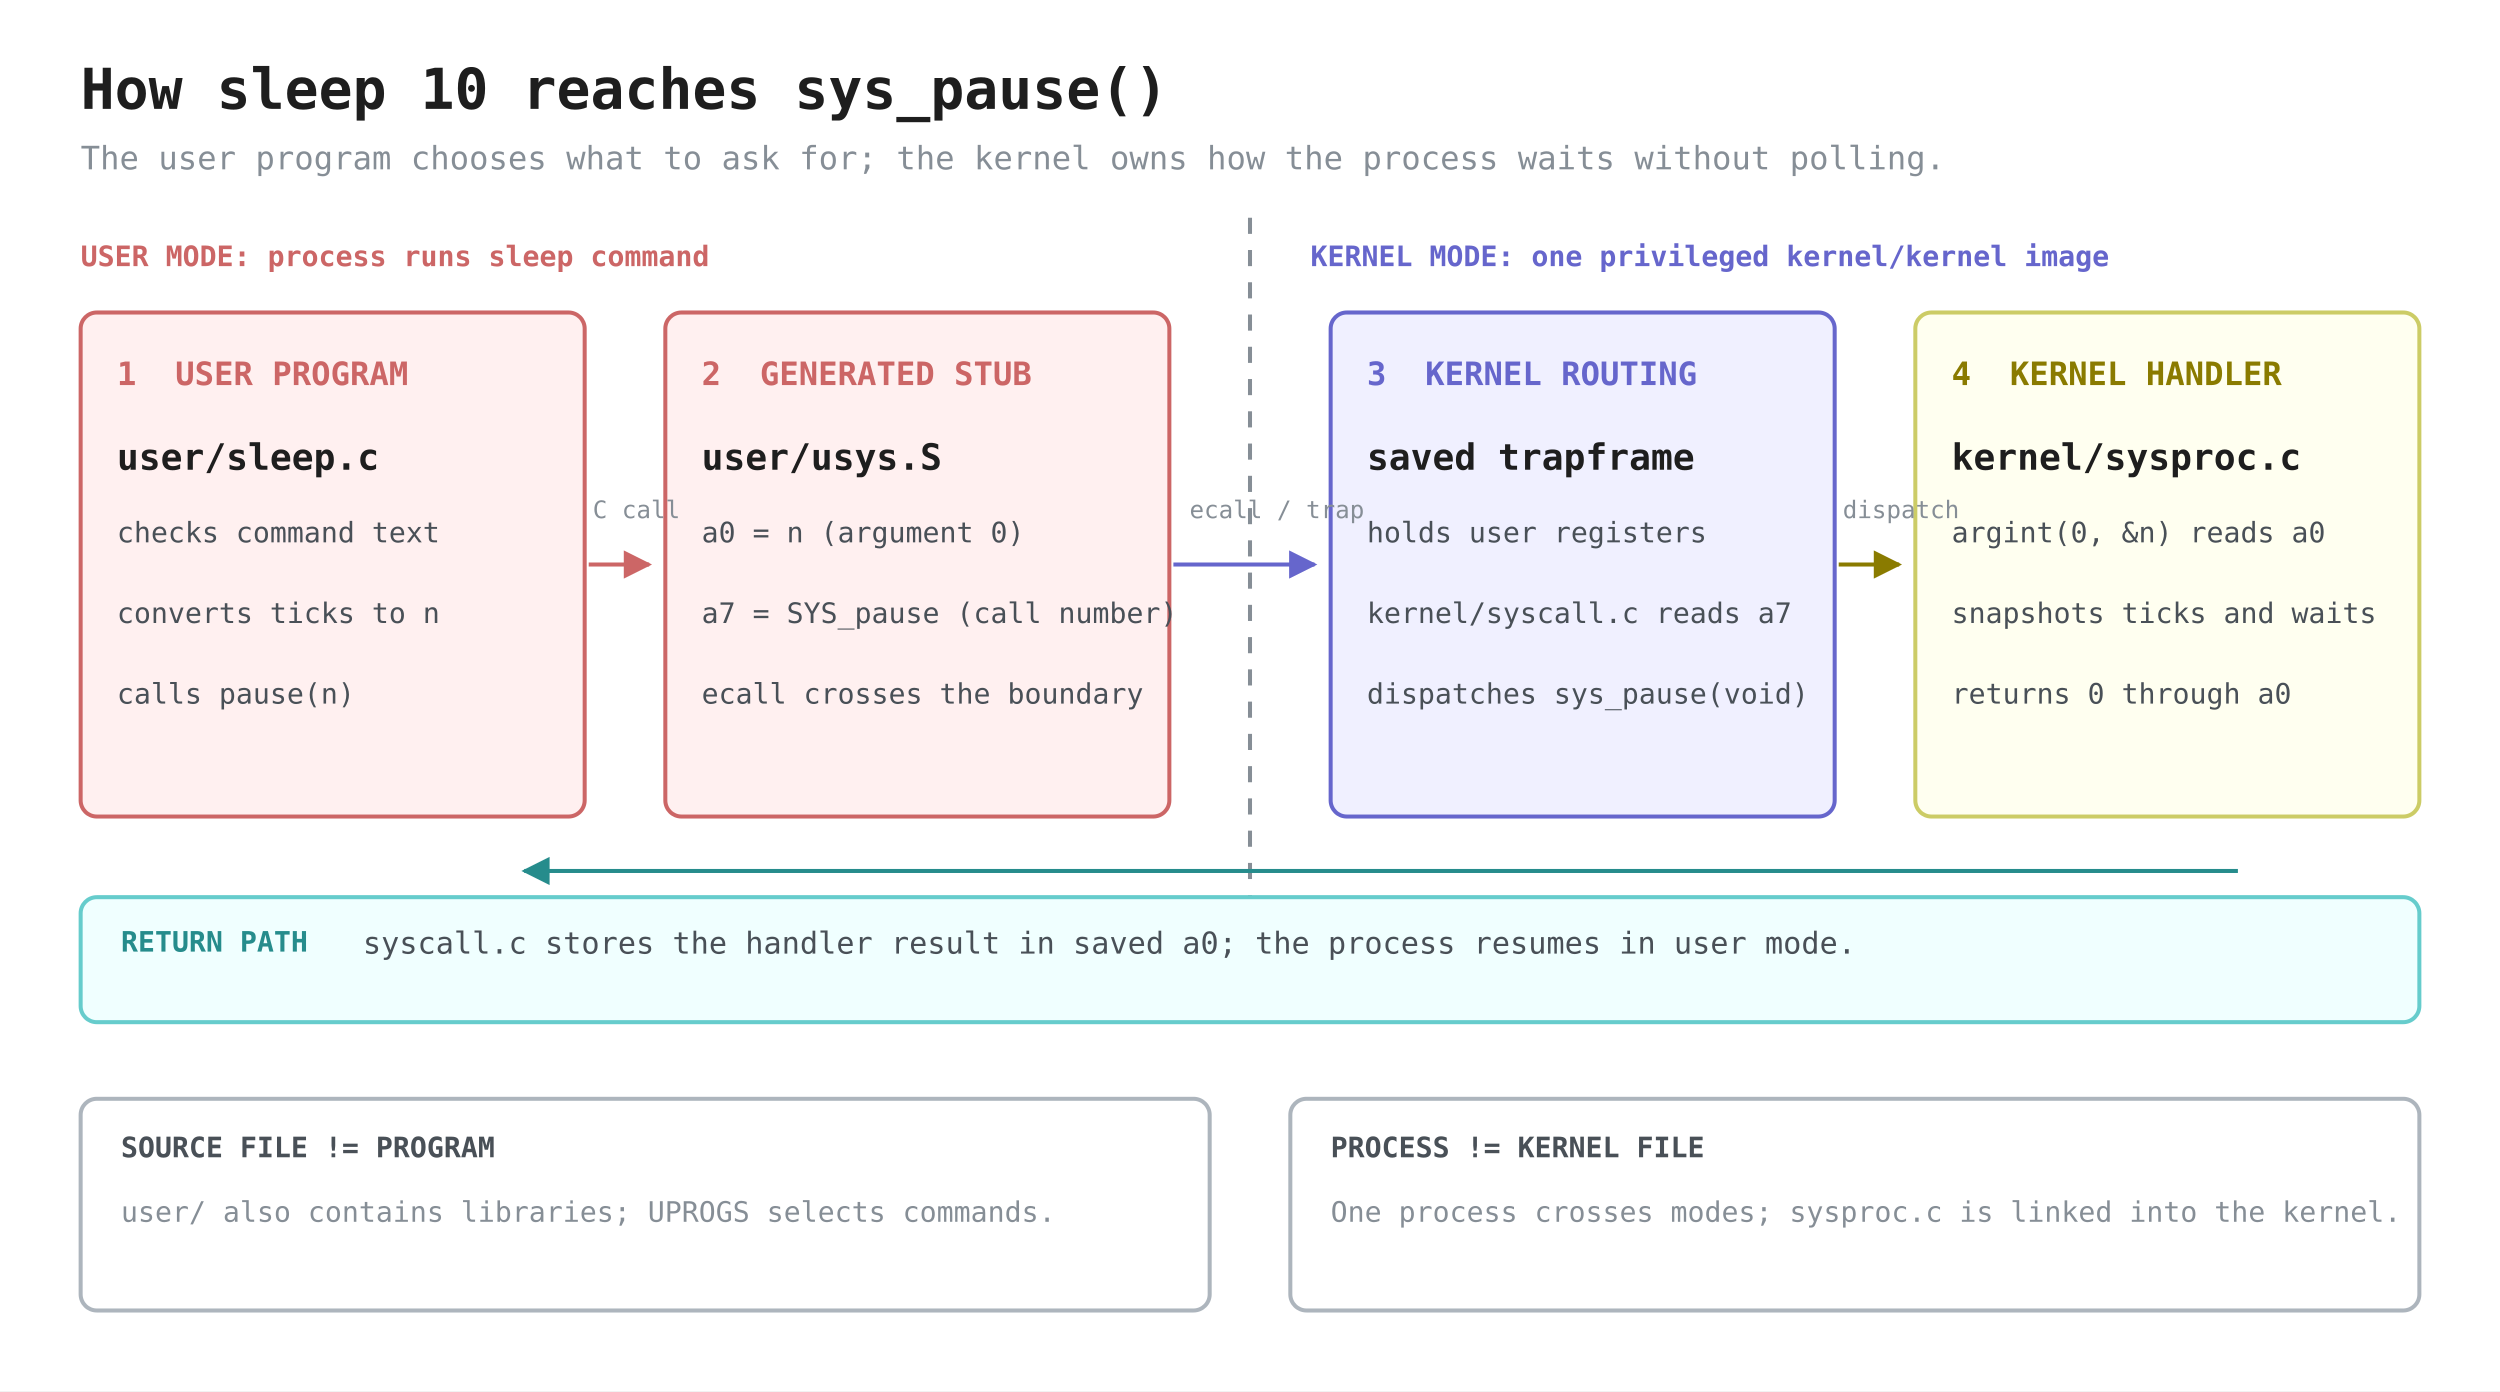
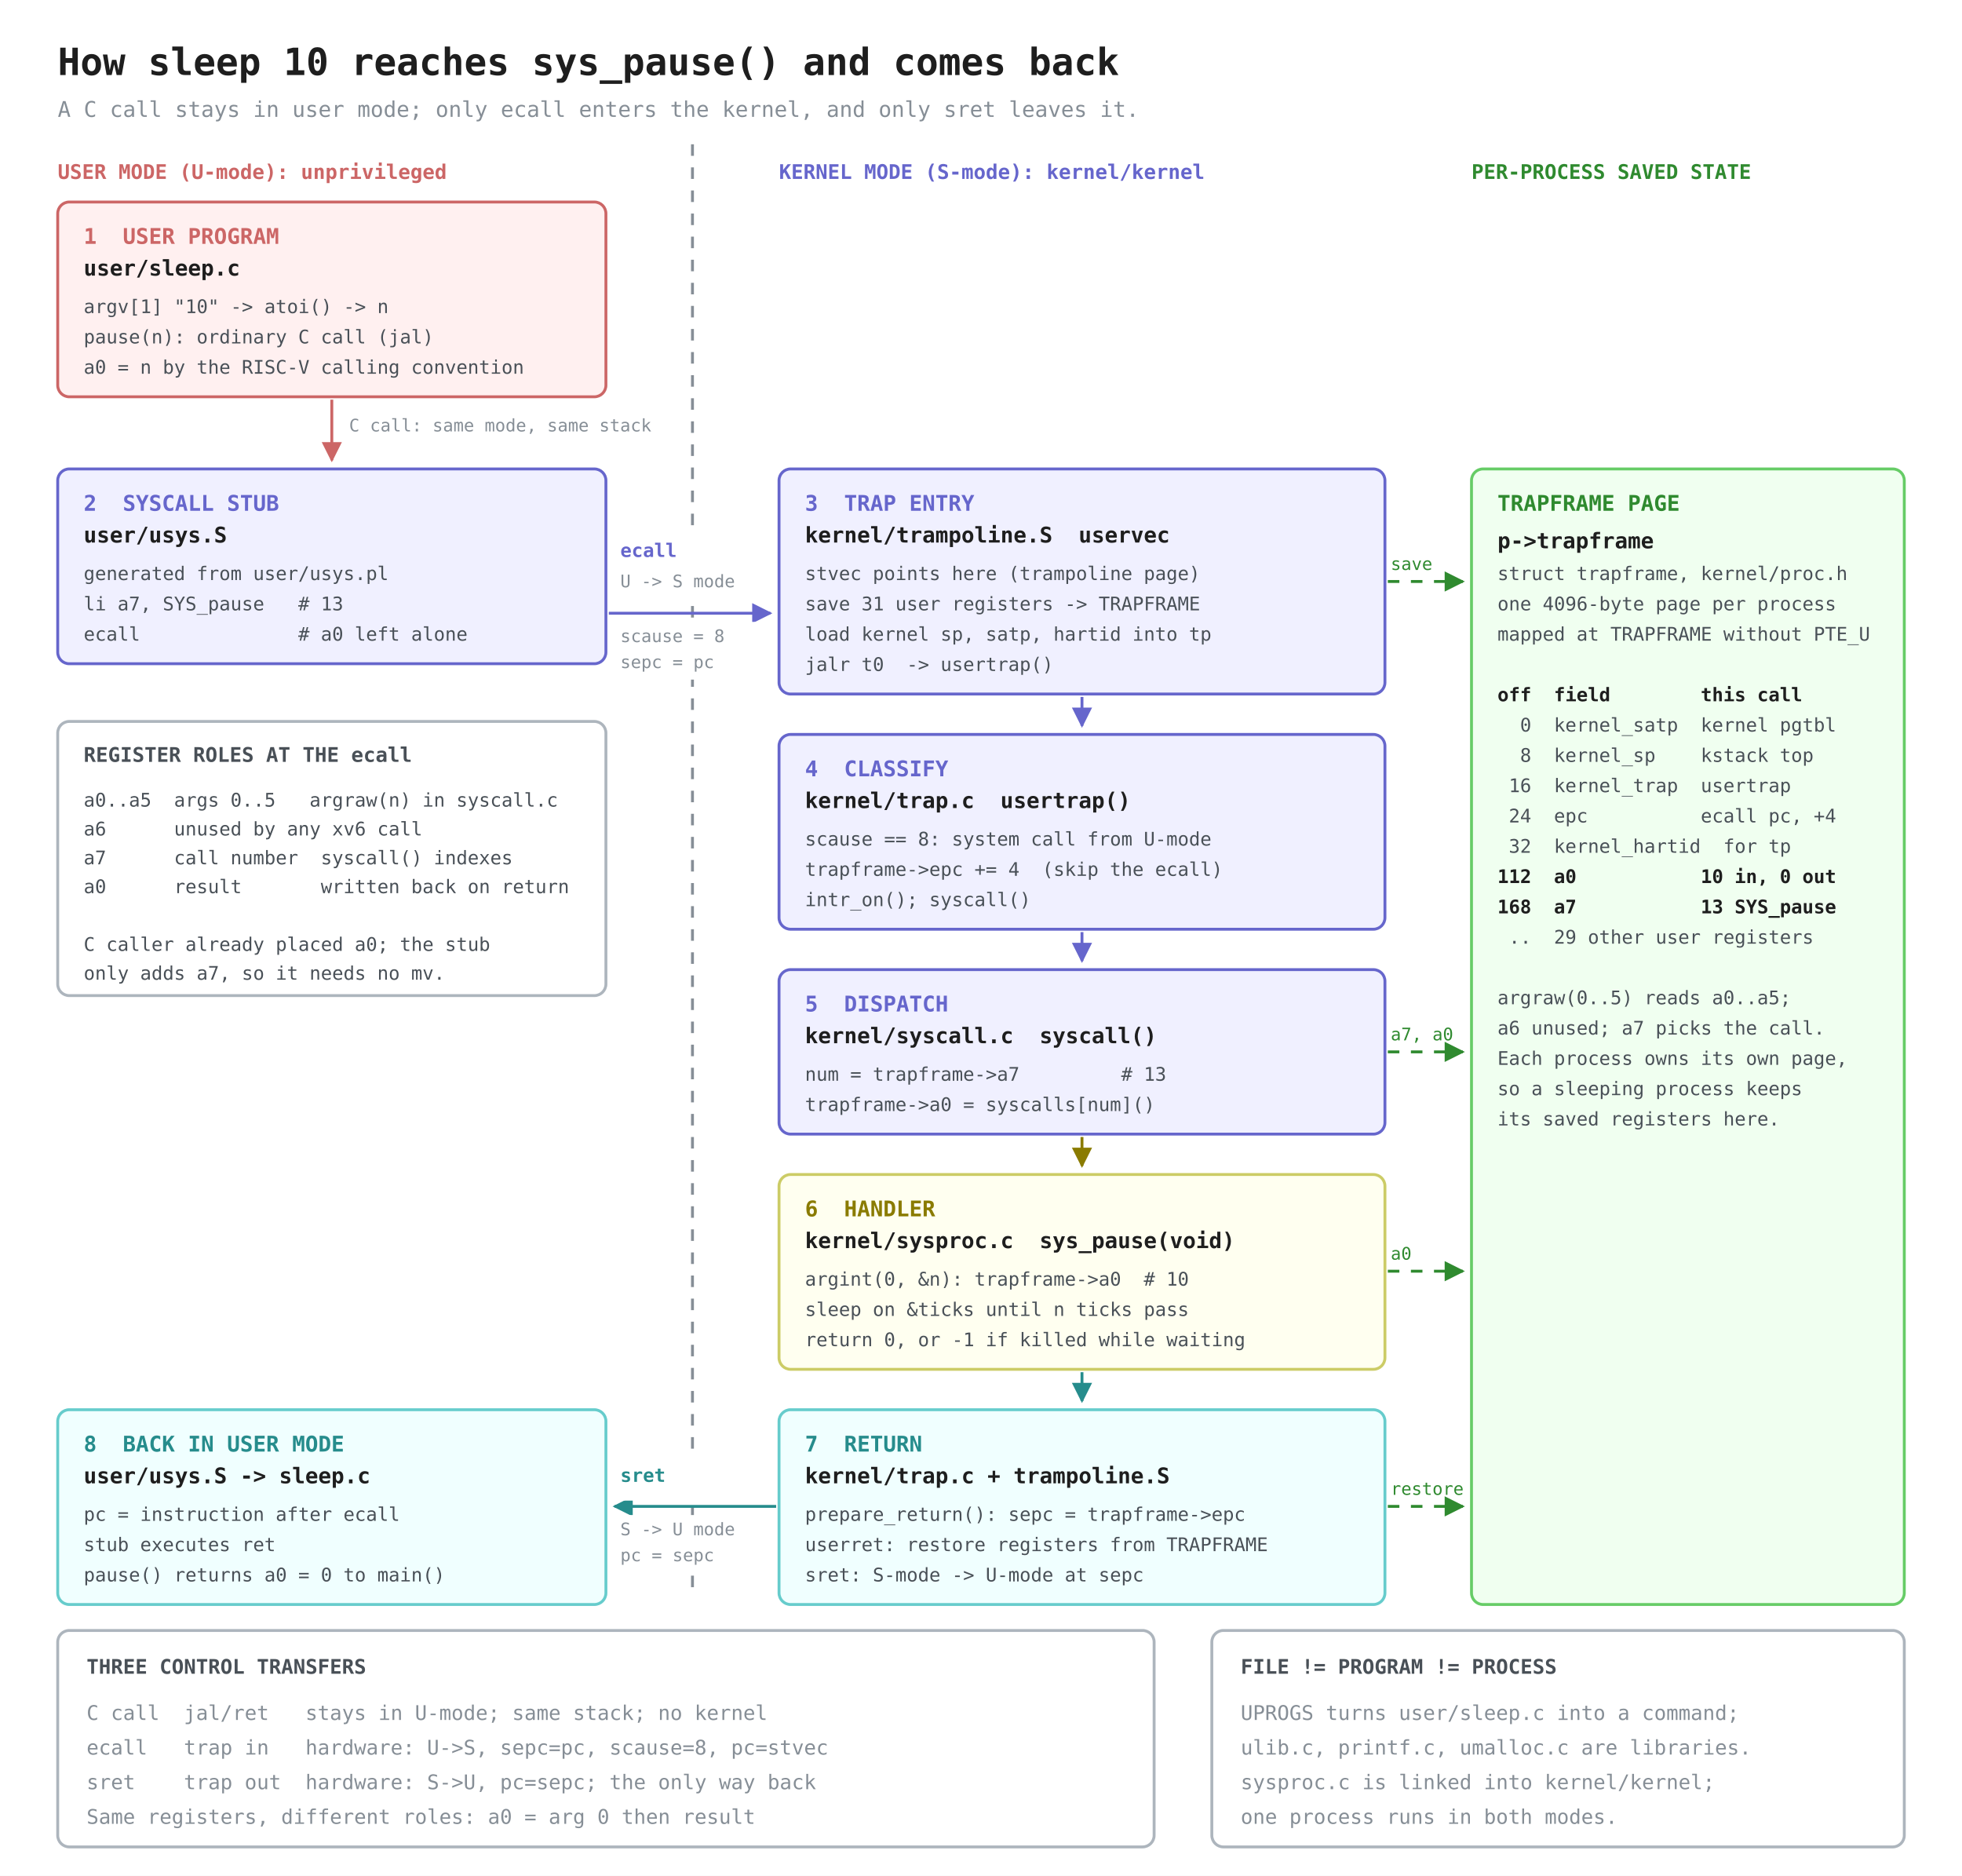
- <svg xmlns="http://www.w3.org/2000/svg" viewBox="0 0 1240 690" width="1240" height="690" role="img" font-family="ui-monospace, SFMono-Regular, Menlo, Consolas, Monaco, monospace">
+ <svg xmlns="http://www.w3.org/2000/svg" viewBox="0 0 1360 1300" width="1360" height="1300" role="img" font-family="ui-monospace, SFMono-Regular, Menlo, Consolas, Monaco, monospace">
  <defs>
    <marker id="arrow" viewBox="0 0 10 10" refX="9" refY="5" markerWidth="7" markerHeight="7" orient="auto-start-reverse">
      <path d="M 0 0 L 10 5 L 0 10 z" fill="context-stroke" />
    </marker>
  </defs>
-   <rect width="1240" height="690" fill="#ffffff" />
-   <text x="40" y="54" font-size="28" font-weight="600" fill="#1e1e1e" xml:space="preserve">How sleep 10 reaches sys_pause()</text>
-   <text x="40" y="84" font-size="16" font-weight="400" fill="#868e96" xml:space="preserve">The user program chooses what to ask for; the kernel owns how the process waits without polling.</text>
-   <text x="40" y="132" font-size="14" font-weight="600" fill="#c66" xml:space="preserve">USER MODE: process runs sleep command</text>
-   <text x="650" y="132" font-size="14" font-weight="600" fill="#66c" xml:space="preserve">KERNEL MODE: one privileged kernel/kernel image</text>
-   <line x1="620" y1="108" x2="620" y2="448" stroke="#868e96" stroke-width="2" stroke-dasharray="8 8" />
-   <rect x="40" y="155" width="250" height="250" rx="8" fill="#fff0f0" stroke="#c66" stroke-width="2" />
-   <text x="58" y="191" font-size="16" font-weight="600" fill="#c66" xml:space="preserve">1  USER PROGRAM</text>
-   <text x="58" y="233" font-size="18" font-weight="600" fill="#1e1e1e" xml:space="preserve">user/sleep.c</text>
-   <text x="58" y="269" font-size="14" font-weight="400" fill="#495057" xml:space="preserve">checks command text</text>
-   <text x="58" y="309" font-size="14" font-weight="400" fill="#495057" xml:space="preserve">converts ticks to n</text>
-   <text x="58" y="349" font-size="14" font-weight="400" fill="#495057" xml:space="preserve">calls pause(n)</text>
-   <rect x="330" y="155" width="250" height="250" rx="8" fill="#fff0f0" stroke="#c66" stroke-width="2" />
-   <text x="348" y="191" font-size="16" font-weight="600" fill="#c66" xml:space="preserve">2  GENERATED STUB</text>
-   <text x="348" y="233" font-size="18" font-weight="600" fill="#1e1e1e" xml:space="preserve">user/usys.S</text>
-   <text x="348" y="269" font-size="14" font-weight="400" fill="#495057" xml:space="preserve">a0 = n (argument 0)</text>
-   <text x="348" y="309" font-size="14" font-weight="400" fill="#495057" xml:space="preserve">a7 = SYS_pause (call number)</text>
-   <text x="348" y="349" font-size="14" font-weight="400" fill="#495057" xml:space="preserve">ecall crosses the boundary</text>
-   <rect x="660" y="155" width="250" height="250" rx="8" fill="#f0f0ff" stroke="#66c" stroke-width="2" />
-   <text x="678" y="191" font-size="16" font-weight="600" fill="#66c" xml:space="preserve">3  KERNEL ROUTING</text>
-   <text x="678" y="233" font-size="18" font-weight="600" fill="#1e1e1e" xml:space="preserve">saved trapframe</text>
-   <text x="678" y="269" font-size="14" font-weight="400" fill="#495057" xml:space="preserve">holds user registers</text>
-   <text x="678" y="309" font-size="14" font-weight="400" fill="#495057" xml:space="preserve">kernel/syscall.c reads a7</text>
-   <text x="678" y="349" font-size="14" font-weight="400" fill="#495057" xml:space="preserve">dispatches sys_pause(void)</text>
-   <rect x="950" y="155" width="250" height="250" rx="8" fill="#fffff0" stroke="#cc6" stroke-width="2" />
-   <text x="968" y="191" font-size="16" font-weight="600" fill="#8a7b00" xml:space="preserve">4  KERNEL HANDLER</text>
-   <text x="968" y="233" font-size="18" font-weight="600" fill="#1e1e1e" xml:space="preserve">kernel/sysproc.c</text>
-   <text x="968" y="269" font-size="14" font-weight="400" fill="#495057" xml:space="preserve">argint(0, &amp;n) reads a0</text>
-   <text x="968" y="309" font-size="14" font-weight="400" fill="#495057" xml:space="preserve">snapshots ticks and waits</text>
-   <text x="968" y="349" font-size="14" font-weight="400" fill="#495057" xml:space="preserve">returns 0 through a0</text>
-   <line x1="292" y1="280" x2="322" y2="280" stroke="#c66" stroke-width="2" marker-end="url(#arrow)" />
-   <line x1="582" y1="280" x2="652" y2="280" stroke="#66c" stroke-width="2" marker-end="url(#arrow)" />
-   <line x1="912" y1="280" x2="942" y2="280" stroke="#8a7b00" stroke-width="2" marker-end="url(#arrow)" />
-   <text x="294" y="257" font-size="12" font-weight="400" fill="#868e96" xml:space="preserve">C call</text>
-   <text x="590" y="257" font-size="12" font-weight="400" fill="#868e96" xml:space="preserve">ecall / trap</text>
-   <text x="914" y="257" font-size="12" font-weight="400" fill="#868e96" xml:space="preserve">dispatch</text>
-   <rect x="40" y="445" width="1160" height="62" rx="8" fill="#f0ffff" stroke="#6cc" stroke-width="2" />
-   <text x="60" y="472" font-size="14" font-weight="600" fill="#268c8c" xml:space="preserve">RETURN PATH</text>
-   <text x="180" y="473" font-size="15" font-weight="400" fill="#495057" xml:space="preserve">syscall.c stores the handler result in saved a0; the process resumes in user mode.</text>
-   <line x1="1110" y1="432" x2="260" y2="432" stroke="#268c8c" stroke-width="2" marker-end="url(#arrow)" />
-   <rect x="40" y="545" width="560" height="105" rx="8" fill="#ffffff" stroke="#adb5bd" stroke-width="2" />
-   <text x="60" y="574" font-size="14" font-weight="600" fill="#495057" xml:space="preserve">SOURCE FILE != PROGRAM</text>
-   <text x="60" y="606" font-size="14" font-weight="400" fill="#868e96" xml:space="preserve">user/ also contains libraries; UPROGS selects commands.</text>
-   <rect x="640" y="545" width="560" height="105" rx="8" fill="#ffffff" stroke="#adb5bd" stroke-width="2" />
-   <text x="660" y="574" font-size="14" font-weight="600" fill="#495057" xml:space="preserve">PROCESS != KERNEL FILE</text>
-   <text x="660" y="606" font-size="14" font-weight="400" fill="#868e96" xml:space="preserve">One process crosses modes; sysproc.c is linked into the kernel.</text>
+   <rect width="1360" height="1300" fill="#ffffff" />
+   <text x="40" y="52" font-size="26" font-weight="600" fill="#1e1e1e" xml:space="preserve">How sleep 10 reaches sys_pause() and comes back</text>
+   <text x="40" y="81" font-size="15" font-weight="400" fill="#868e96" xml:space="preserve">A C call stays in user mode; only ecall enters the kernel, and only sret leaves it.</text>
+   <text x="40" y="124" font-size="14" font-weight="600" fill="#c66" xml:space="preserve">USER MODE (U-mode): unprivileged</text>
+   <text x="540" y="124" font-size="14" font-weight="600" fill="#66c" xml:space="preserve">KERNEL MODE (S-mode): kernel/kernel</text>
+   <text x="1020" y="124" font-size="14" font-weight="600" fill="#2f8a2f" xml:space="preserve">PER-PROCESS SAVED STATE</text>
+   <line x1="480" y1="100" x2="480" y2="1100" stroke="#868e96" stroke-width="2" stroke-dasharray="8 8" />
+   <rect x="40" y="140" width="380" height="135" rx="8" fill="#fff0f0" stroke="#c66" stroke-width="2" />
+   <text x="58" y="169" font-size="15" font-weight="600" fill="#c66" xml:space="preserve">1  USER PROGRAM</text>
+   <text x="58" y="191" font-size="15" font-weight="600" fill="#1e1e1e" xml:space="preserve">user/sleep.c</text>
+   <text x="58" y="217" font-size="13" font-weight="400" fill="#495057" xml:space="preserve">argv[1] "10" -&gt; atoi() -&gt; n</text>
+   <text x="58" y="238" font-size="13" font-weight="400" fill="#495057" xml:space="preserve">pause(n): ordinary C call (jal)</text>
+   <text x="58" y="259" font-size="13" font-weight="400" fill="#495057" xml:space="preserve">a0 = n by the RISC-V calling convention</text>
+   <rect x="40" y="325" width="380" height="135" rx="8" fill="#f0f0ff" stroke="#66c" stroke-width="2" />
+   <text x="58" y="354" font-size="15" font-weight="600" fill="#66c" xml:space="preserve">2  SYSCALL STUB</text>
+   <text x="58" y="376" font-size="15" font-weight="600" fill="#1e1e1e" xml:space="preserve">user/usys.S</text>
+   <text x="58" y="402" font-size="13" font-weight="400" fill="#495057" xml:space="preserve">generated from user/usys.pl</text>
+   <text x="58" y="423" font-size="13" font-weight="400" fill="#495057" xml:space="preserve">li a7, SYS_pause   # 13</text>
+   <text x="58" y="444" font-size="13" font-weight="400" fill="#495057" xml:space="preserve">ecall              # a0 left alone</text>
+   <line x1="230" y1="277" x2="230" y2="319" stroke="#c66" stroke-width="2" marker-end="url(#arrow)" />
+   <text x="242" y="299" font-size="12" font-weight="400" fill="#868e96" xml:space="preserve">C call: same mode, same stack</text>
+   <rect x="540" y="325" width="420" height="156" rx="8" fill="#f0f0ff" stroke="#66c" stroke-width="2" />
+   <text x="558" y="354" font-size="15" font-weight="600" fill="#66c" xml:space="preserve">3  TRAP ENTRY</text>
+   <text x="558" y="376" font-size="15" font-weight="600" fill="#1e1e1e" xml:space="preserve">kernel/trampoline.S  uservec</text>
+   <text x="558" y="402" font-size="13" font-weight="400" fill="#495057" xml:space="preserve">stvec points here (trampoline page)</text>
+   <text x="558" y="423" font-size="13" font-weight="400" fill="#495057" xml:space="preserve">save 31 user registers -&gt; TRAPFRAME</text>
+   <text x="558" y="444" font-size="13" font-weight="400" fill="#495057" xml:space="preserve">load kernel sp, satp, hartid into tp</text>
+   <text x="558" y="465" font-size="13" font-weight="400" fill="#495057" xml:space="preserve">jalr t0  -&gt; usertrap()</text>
+   <rect x="540" y="509" width="420" height="135" rx="8" fill="#f0f0ff" stroke="#66c" stroke-width="2" />
+   <text x="558" y="538" font-size="15" font-weight="600" fill="#66c" xml:space="preserve">4  CLASSIFY</text>
+   <text x="558" y="560" font-size="15" font-weight="600" fill="#1e1e1e" xml:space="preserve">kernel/trap.c  usertrap()</text>
+   <text x="558" y="586" font-size="13" font-weight="400" fill="#495057" xml:space="preserve">scause == 8: system call from U-mode</text>
+   <text x="558" y="607" font-size="13" font-weight="400" fill="#495057" xml:space="preserve">trapframe-&gt;epc += 4  (skip the ecall)</text>
+   <text x="558" y="628" font-size="13" font-weight="400" fill="#495057" xml:space="preserve">intr_on(); syscall()</text>
+   <line x1="750" y1="483" x2="750" y2="503" stroke="#66c" stroke-width="2" marker-end="url(#arrow)" />
+   <rect x="540" y="672" width="420" height="114" rx="8" fill="#f0f0ff" stroke="#66c" stroke-width="2" />
+   <text x="558" y="701" font-size="15" font-weight="600" fill="#66c" xml:space="preserve">5  DISPATCH</text>
+   <text x="558" y="723" font-size="15" font-weight="600" fill="#1e1e1e" xml:space="preserve">kernel/syscall.c  syscall()</text>
+   <text x="558" y="749" font-size="13" font-weight="400" fill="#495057" xml:space="preserve">num = trapframe-&gt;a7         # 13</text>
+   <text x="558" y="770" font-size="13" font-weight="400" fill="#495057" xml:space="preserve">trapframe-&gt;a0 = syscalls[num]()</text>
+   <line x1="750" y1="646" x2="750" y2="666" stroke="#66c" stroke-width="2" marker-end="url(#arrow)" />
+   <rect x="540" y="814" width="420" height="135" rx="8" fill="#fffff0" stroke="#cc6" stroke-width="2" />
+   <text x="558" y="843" font-size="15" font-weight="600" fill="#8a7b00" xml:space="preserve">6  HANDLER</text>
+   <text x="558" y="865" font-size="15" font-weight="600" fill="#1e1e1e" xml:space="preserve">kernel/sysproc.c  sys_pause(void)</text>
+   <text x="558" y="891" font-size="13" font-weight="400" fill="#495057" xml:space="preserve">argint(0, &amp;n): trapframe-&gt;a0  # 10</text>
+   <text x="558" y="912" font-size="13" font-weight="400" fill="#495057" xml:space="preserve">sleep on &amp;ticks until n ticks pass</text>
+   <text x="558" y="933" font-size="13" font-weight="400" fill="#495057" xml:space="preserve">return 0, or -1 if killed while waiting</text>
+   <line x1="750" y1="788" x2="750" y2="808" stroke="#8a7b00" stroke-width="2" marker-end="url(#arrow)" />
+   <rect x="540" y="977" width="420" height="135" rx="8" fill="#f0ffff" stroke="#6cc" stroke-width="2" />
+   <text x="558" y="1006" font-size="15" font-weight="600" fill="#268c8c" xml:space="preserve">7  RETURN</text>
+   <text x="558" y="1028" font-size="15" font-weight="600" fill="#1e1e1e" xml:space="preserve">kernel/trap.c + trampoline.S</text>
+   <text x="558" y="1054" font-size="13" font-weight="400" fill="#495057" xml:space="preserve">prepare_return(): sepc = trapframe-&gt;epc</text>
+   <text x="558" y="1075" font-size="13" font-weight="400" fill="#495057" xml:space="preserve">userret: restore registers from TRAPFRAME</text>
+   <text x="558" y="1096" font-size="13" font-weight="400" fill="#495057" xml:space="preserve">sret: S-mode -&gt; U-mode at sepc</text>
+   <line x1="750" y1="951" x2="750" y2="971" stroke="#268c8c" stroke-width="2" marker-end="url(#arrow)" />
+   <line x1="422" y1="425" x2="534" y2="425" stroke="#66c" stroke-width="2" marker-end="url(#arrow)" />
+   <rect x="426" y="369" width="104" height="46" fill="#ffffff" />
+   <rect x="426" y="431" width="104" height="40" fill="#ffffff" />
+   <text x="430" y="386" font-size="13" font-weight="600" fill="#66c" xml:space="preserve">ecall</text>
+   <text x="430" y="407" font-size="12" font-weight="400" fill="#868e96" xml:space="preserve">U -&gt; S mode</text>
+   <text x="430" y="445" font-size="12" font-weight="400" fill="#868e96" xml:space="preserve">scause = 8</text>
+   <text x="430" y="463" font-size="12" font-weight="400" fill="#868e96" xml:space="preserve">sepc = pc</text>
+   <rect x="40" y="500" width="380" height="190" rx="8" fill="#ffffff" stroke="#adb5bd" stroke-width="2" />
+   <text x="58" y="528" font-size="14" font-weight="600" fill="#495057" xml:space="preserve">REGISTER ROLES AT THE ecall</text>
+   <text x="58" y="559" font-size="13" font-weight="400" fill="#495057" xml:space="preserve">a0..a5  args 0..5   argraw(n) in syscall.c</text>
+   <text x="58" y="579" font-size="13" font-weight="400" fill="#495057" xml:space="preserve">a6      unused by any xv6 call</text>
+   <text x="58" y="599" font-size="13" font-weight="400" fill="#495057" xml:space="preserve">a7      call number  syscall() indexes</text>
+   <text x="58" y="619" font-size="13" font-weight="400" fill="#495057" xml:space="preserve">a0      result       written back on return</text>
+   <text x="58" y="659" font-size="13" font-weight="400" fill="#495057" xml:space="preserve">C caller already placed a0; the stub</text>
+   <text x="58" y="679" font-size="13" font-weight="400" fill="#495057" xml:space="preserve">only adds a7, so it needs no mv.</text>
+   <rect x="40" y="977" width="380" height="135" rx="8" fill="#f0ffff" stroke="#6cc" stroke-width="2" />
+   <text x="58" y="1006" font-size="15" font-weight="600" fill="#268c8c" xml:space="preserve">8  BACK IN USER MODE</text>
+   <text x="58" y="1028" font-size="15" font-weight="600" fill="#1e1e1e" xml:space="preserve">user/usys.S -&gt; sleep.c</text>
+   <text x="58" y="1054" font-size="13" font-weight="400" fill="#495057" xml:space="preserve">pc = instruction after ecall</text>
+   <text x="58" y="1075" font-size="13" font-weight="400" fill="#495057" xml:space="preserve">stub executes ret</text>
+   <text x="58" y="1096" font-size="13" font-weight="400" fill="#495057" xml:space="preserve">pause() returns a0 = 0 to main()</text>
+   <line x1="538" y1="1044" x2="426" y2="1044" stroke="#268c8c" stroke-width="2" marker-end="url(#arrow)" />
+   <rect x="426" y="1010" width="104" height="30" fill="#ffffff" />
+   <rect x="426" y="1050" width="104" height="40" fill="#ffffff" />
+   <text x="430" y="1027" font-size="13" font-weight="600" fill="#268c8c" xml:space="preserve">sret</text>
+   <text x="430" y="1064" font-size="12" font-weight="400" fill="#868e96" xml:space="preserve">S -&gt; U mode</text>
+   <text x="430" y="1082" font-size="12" font-weight="400" fill="#868e96" xml:space="preserve">pc = sepc</text>
+   <rect x="1020" y="325" width="300" height="787" rx="8" fill="#f0fff0" stroke="#6c6" stroke-width="2" />
+   <text x="1038" y="354" font-size="15" font-weight="600" fill="#2f8a2f" xml:space="preserve">TRAPFRAME PAGE</text>
+   <text x="1038" y="380" font-size="15" font-weight="600" fill="#1e1e1e" xml:space="preserve">p-&gt;trapframe</text>
+   <text x="1038" y="402" font-size="13" font-weight="400" fill="#495057" xml:space="preserve">struct trapframe, kernel/proc.h</text>
+   <text x="1038" y="423" font-size="13" font-weight="400" fill="#495057" xml:space="preserve">one 4096-byte page per process</text>
+   <text x="1038" y="444" font-size="13" font-weight="400" fill="#495057" xml:space="preserve">mapped at TRAPFRAME without PTE_U</text>
+   <text x="1038" y="486" font-size="13" font-weight="600" fill="#1e1e1e" xml:space="preserve">off  field        this call</text>
+   <text x="1038" y="507" font-size="13" font-weight="400" fill="#495057" xml:space="preserve">  0  kernel_satp  kernel pgtbl</text>
+   <text x="1038" y="528" font-size="13" font-weight="400" fill="#495057" xml:space="preserve">  8  kernel_sp    kstack top</text>
+   <text x="1038" y="549" font-size="13" font-weight="400" fill="#495057" xml:space="preserve"> 16  kernel_trap  usertrap</text>
+   <text x="1038" y="570" font-size="13" font-weight="400" fill="#495057" xml:space="preserve"> 24  epc          ecall pc, +4</text>
+   <text x="1038" y="591" font-size="13" font-weight="400" fill="#495057" xml:space="preserve"> 32  kernel_hartid  for tp</text>
+   <text x="1038" y="612" font-size="13" font-weight="600" fill="#1e1e1e" xml:space="preserve">112  a0           10 in, 0 out</text>
+   <text x="1038" y="633" font-size="13" font-weight="600" fill="#1e1e1e" xml:space="preserve">168  a7           13 SYS_pause</text>
+   <text x="1038" y="654" font-size="13" font-weight="400" fill="#495057" xml:space="preserve"> ..  29 other user registers</text>
+   <text x="1038" y="696" font-size="13" font-weight="400" fill="#495057" xml:space="preserve">argraw(0..5) reads a0..a5;</text>
+   <text x="1038" y="717" font-size="13" font-weight="400" fill="#495057" xml:space="preserve">a6 unused; a7 picks the call.</text>
+   <text x="1038" y="738" font-size="13" font-weight="400" fill="#495057" xml:space="preserve">Each process owns its own page,</text>
+   <text x="1038" y="759" font-size="13" font-weight="400" fill="#495057" xml:space="preserve">so a sleeping process keeps</text>
+   <text x="1038" y="780" font-size="13" font-weight="400" fill="#495057" xml:space="preserve">its saved registers here.</text>
+   <line x1="962" y1="403" x2="1014" y2="403" stroke="#2f8a2f" stroke-width="2" stroke-dasharray="8 8" marker-end="url(#arrow)" />
+   <text x="964" y="395" font-size="12" font-weight="400" fill="#2f8a2f" xml:space="preserve">save</text>
+   <line x1="962" y1="729" x2="1014" y2="729" stroke="#2f8a2f" stroke-width="2" stroke-dasharray="8 8" marker-end="url(#arrow)" />
+   <text x="964" y="721" font-size="12" font-weight="400" fill="#2f8a2f" xml:space="preserve">a7, a0</text>
+   <line x1="962" y1="881" x2="1014" y2="881" stroke="#2f8a2f" stroke-width="2" stroke-dasharray="8 8" marker-end="url(#arrow)" />
+   <text x="964" y="873" font-size="12" font-weight="400" fill="#2f8a2f" xml:space="preserve">a0</text>
+   <line x1="962" y1="1044" x2="1014" y2="1044" stroke="#2f8a2f" stroke-width="2" stroke-dasharray="8 8" marker-end="url(#arrow)" />
+   <text x="964" y="1036" font-size="12" font-weight="400" fill="#2f8a2f" xml:space="preserve">restore</text>
+   <rect x="40" y="1130" width="760" height="150" rx="8" fill="#ffffff" stroke="#adb5bd" stroke-width="2" />
+   <text x="60" y="1160" font-size="14" font-weight="600" fill="#495057" xml:space="preserve">THREE CONTROL TRANSFERS</text>
+   <text x="60" y="1192" font-size="14" font-weight="400" fill="#868e96" xml:space="preserve">C call  jal/ret   stays in U-mode; same stack; no kernel</text>
+   <text x="60" y="1216" font-size="14" font-weight="400" fill="#868e96" xml:space="preserve">ecall   trap in   hardware: U-&gt;S, sepc=pc, scause=8, pc=stvec</text>
+   <text x="60" y="1240" font-size="14" font-weight="400" fill="#868e96" xml:space="preserve">sret    trap out  hardware: S-&gt;U, pc=sepc; the only way back</text>
+   <text x="60" y="1264" font-size="14" font-weight="400" fill="#868e96" xml:space="preserve">Same registers, different roles: a0 = arg 0 then result</text>
+   <rect x="840" y="1130" width="480" height="150" rx="8" fill="#ffffff" stroke="#adb5bd" stroke-width="2" />
+   <text x="860" y="1160" font-size="14" font-weight="600" fill="#495057" xml:space="preserve">FILE != PROGRAM != PROCESS</text>
+   <text x="860" y="1192" font-size="14" font-weight="400" fill="#868e96" xml:space="preserve">UPROGS turns user/sleep.c into a command;</text>
+   <text x="860" y="1216" font-size="14" font-weight="400" fill="#868e96" xml:space="preserve">ulib.c, printf.c, umalloc.c are libraries.</text>
+   <text x="860" y="1240" font-size="14" font-weight="400" fill="#868e96" xml:space="preserve">sysproc.c is linked into kernel/kernel;</text>
+   <text x="860" y="1264" font-size="14" font-weight="400" fill="#868e96" xml:space="preserve">one process runs in both modes.</text>
</svg>
